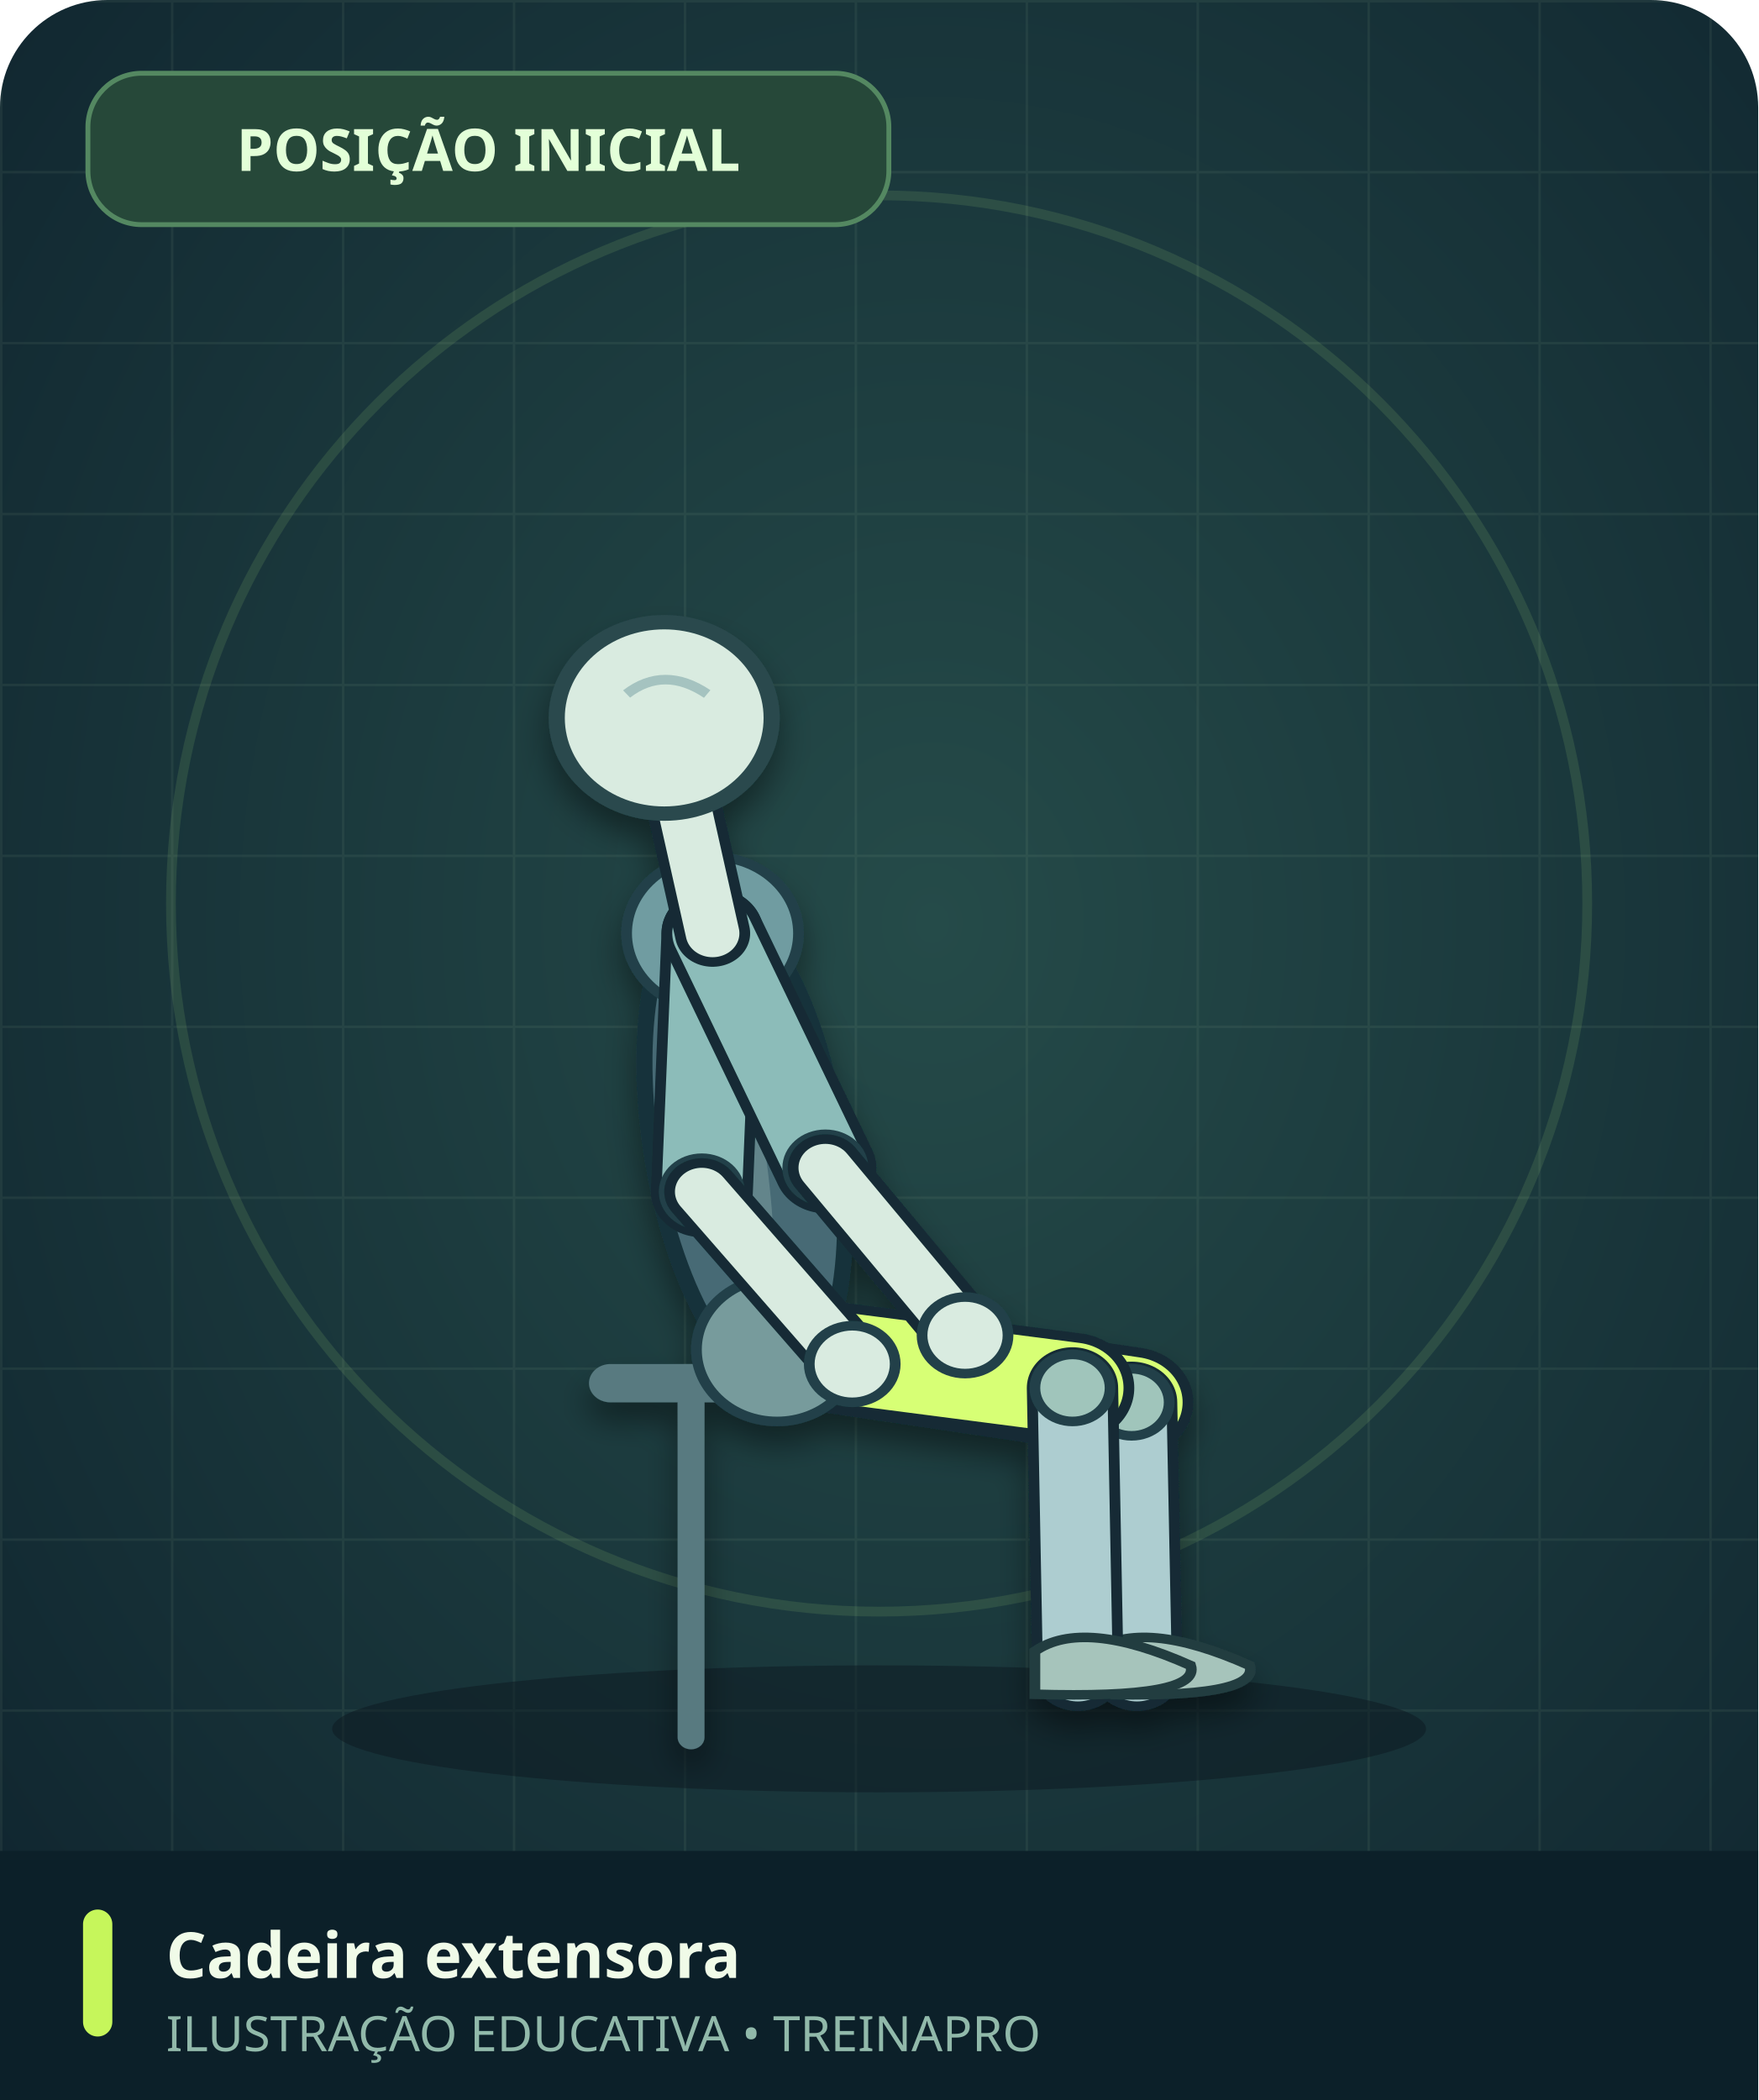
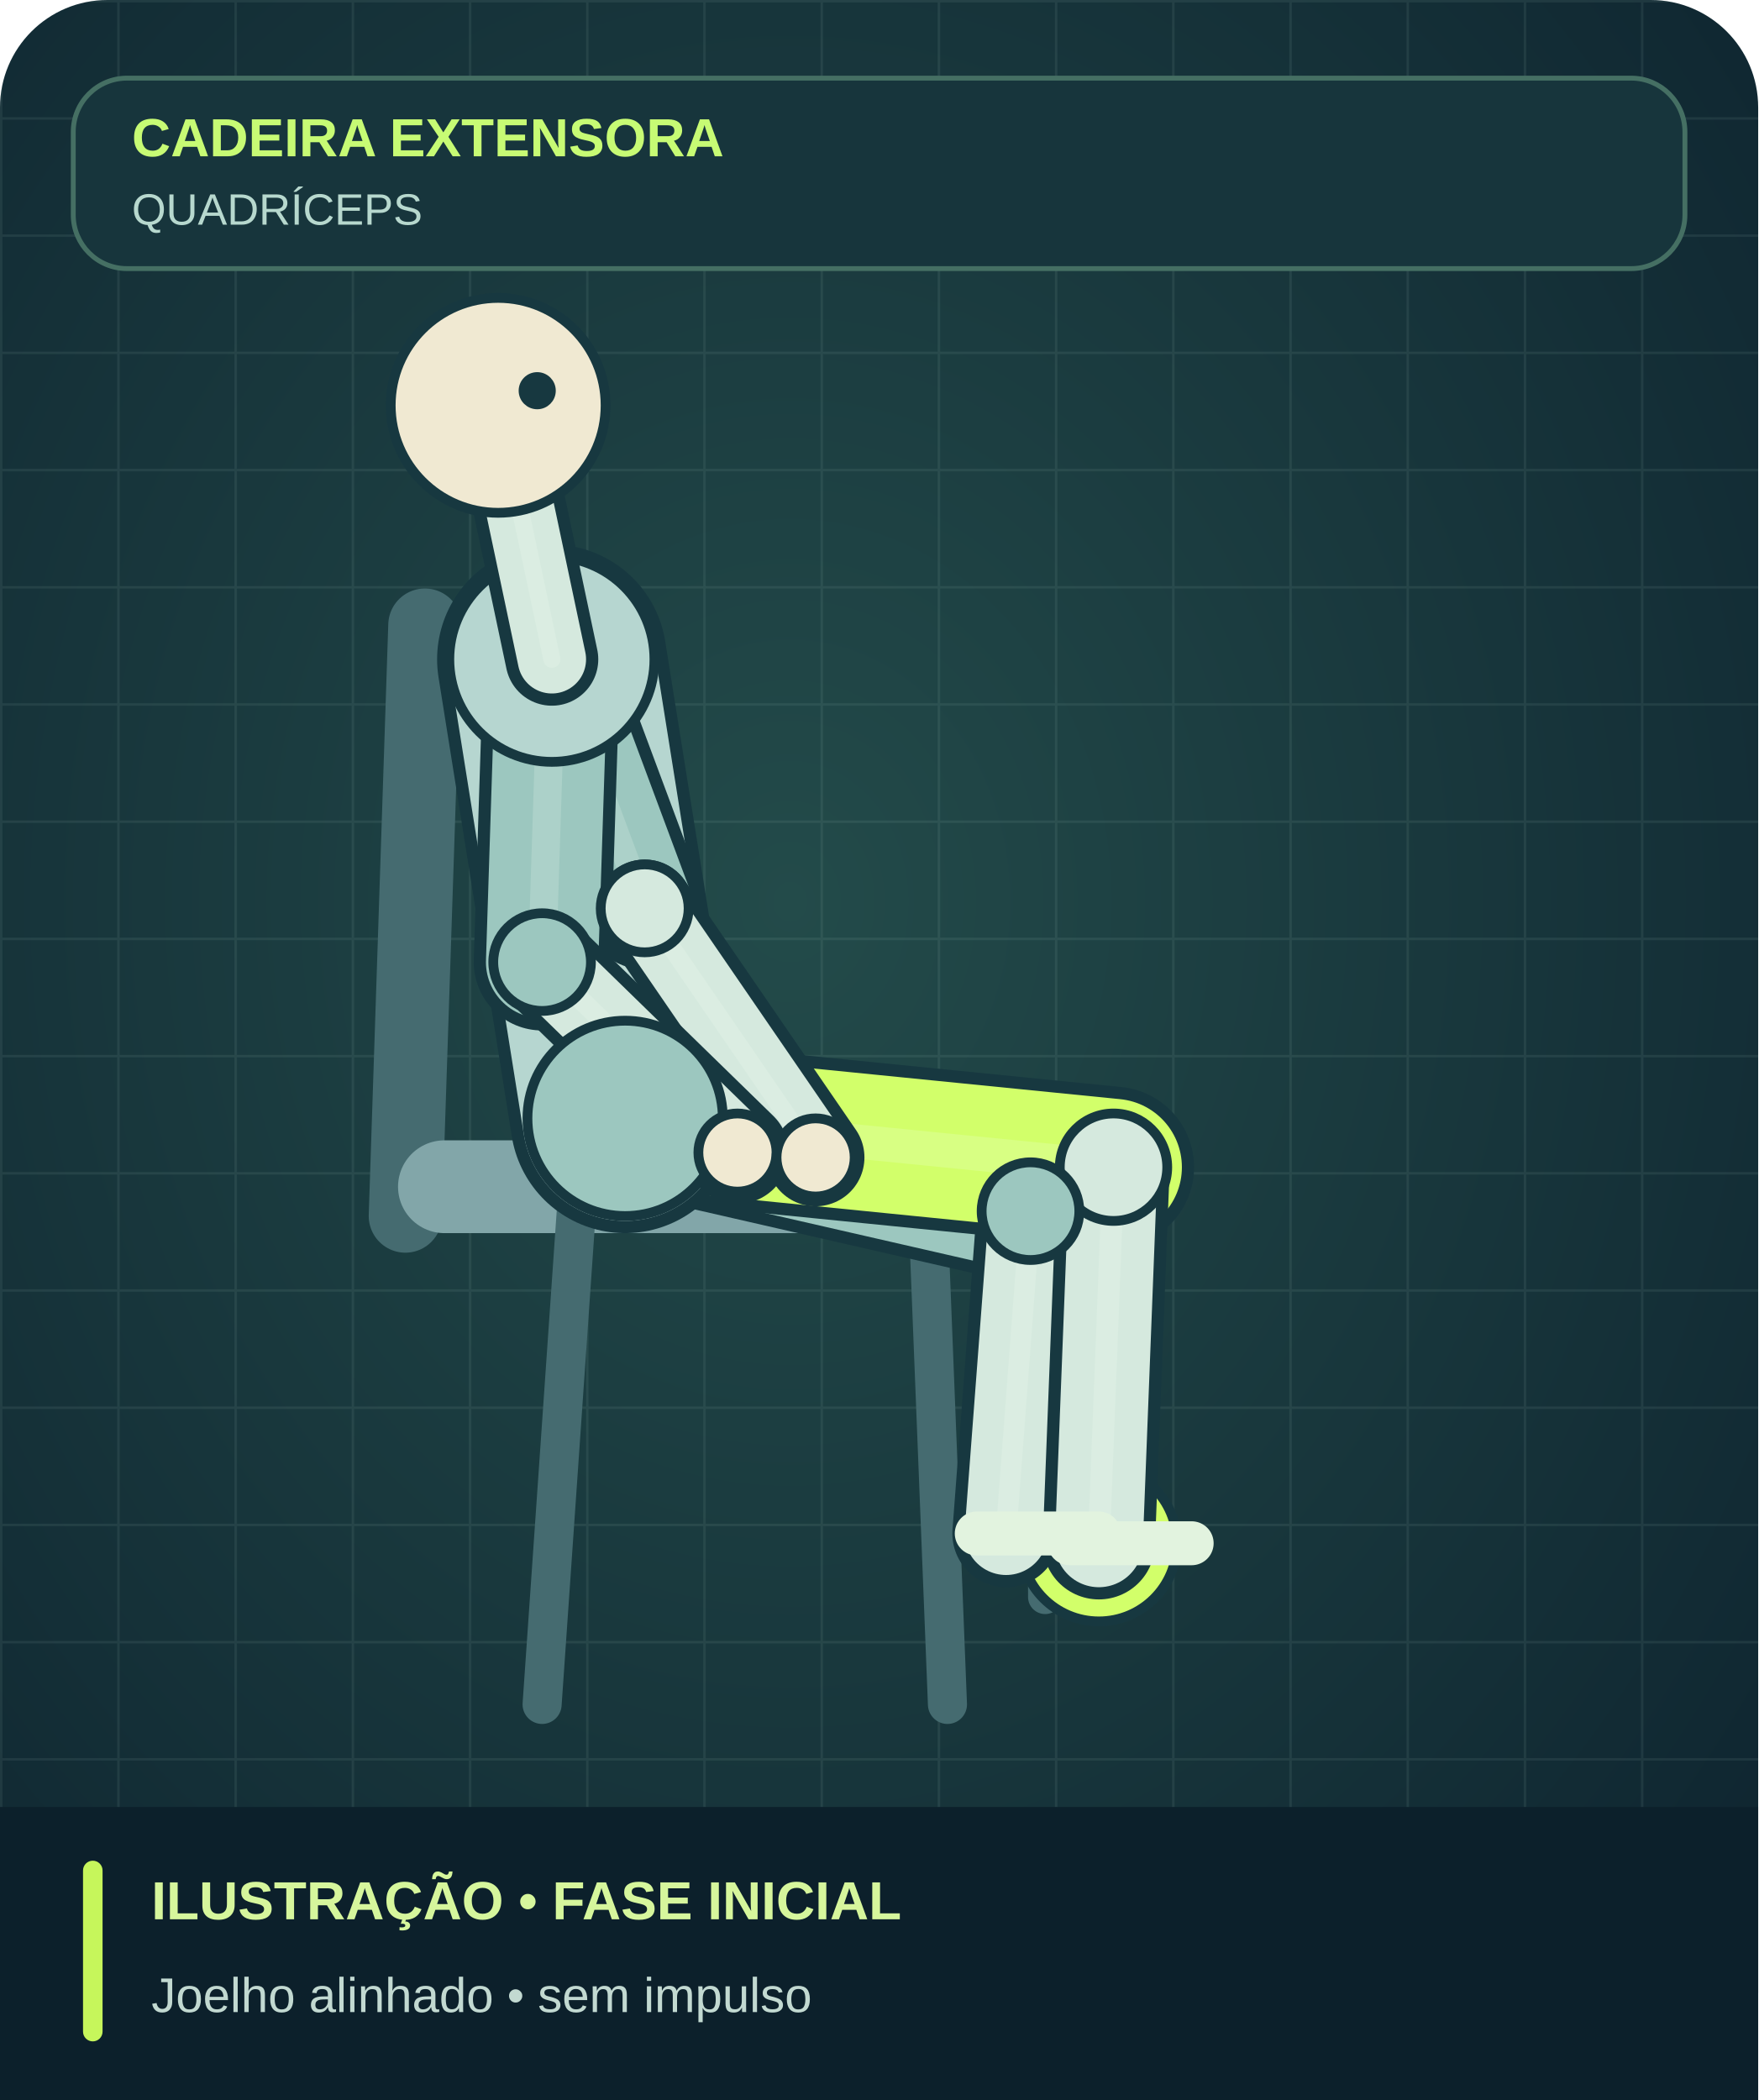
<svg xmlns="http://www.w3.org/2000/svg" viewBox="0 0 360 430" role="img" aria-labelledby="title desc">
  <defs>
-     <radialGradient id="bg" cx=".53" cy=".44" r=".78">
-       <stop stop-color="#254b49" />
-       <stop offset="1" stop-color="#0e222d" />
+     <radialGradient id="back" cx="45%" cy="43%" r="78%">
+       <stop stop-color="#234b4a" />
+       <stop offset="1" stop-color="#0d222e" />
    </radialGradient>
-     <pattern id="grid" width="35" height="35" patternUnits="userSpaceOnUse">
-       <path d="M35 0H0V35" stroke="#bddcb8" stroke-opacity=".07" fill="none" />
+     <pattern id="gr" patternUnits="userSpaceOnUse" width="24" height="24">
+       <path d="M24 0H0V24" fill="none" stroke="#bbd4cb" stroke-opacity=".09" />
    </pattern>
-     <filter id="glow" x="-30%" y="-30%" width="160%" height="160%">
-       <feDropShadow dx="0" dy="4" stdDeviation="3" flood-color="#000" flood-opacity=".40" />
-     </filter>
  </defs>
-   <rect width="360" height="430" rx="22" fill="url(#bg)" />
-   <rect width="360" height="430" rx="22" fill="url(#grid)" />
-   <ellipse cx="180" cy="354" rx="112" ry="13" fill="#0b1820" opacity=".50" />
-   <circle cx="180" cy="185" r="145" fill="none" stroke="#b5ef80" stroke-opacity=".12" stroke-width="2" />
-   <rect x="18" y="15" width="164" height="31" rx="11" fill="#264839" stroke="#548861" />
-   <text x="100" y="35" text-anchor="middle" fill="#e3ffd8" font-family="sans-serif" font-size="12" font-weight="bold">POSIÇÃO INICIAL</text>
-   <g transform="translate(37 49) scale(1.1 .98)" filter="url(#glow)">
-     <line x1="80" y1="239" x2="183" y2="239" stroke="#587a80" stroke-width="8" stroke-linecap="round" />
-     <line x1="95" y1="240" x2="95" y2="313" stroke="#587a80" stroke-width="5" stroke-linecap="round" />
-     <line x1="111" y1="232" x2="177" y2="243" stroke="#122c34" stroke-width="23" stroke-linecap="round" />
-     <line x1="111" y1="232" x2="177" y2="243" stroke="#d7ff75" stroke-width="19" stroke-linecap="round" />
-     <line x1="177" y1="243" x2="178" y2="299" stroke="#122c34" stroke-width="17" stroke-linecap="round" />
-     <line x1="177" y1="243" x2="178" y2="299" stroke="#adcdd0" stroke-width="13" stroke-linecap="round" />
-     <circle cx="177" cy="243" r="7" fill="#a0c5bb" stroke="#214149" stroke-width="2" />
-     <path d="M170 295 Q179 288 199 298 Q201 305 170 304Z" fill="#a6c4bb" stroke="#243c40" stroke-width="2" />
-     <line x1="111" y1="232" x2="166" y2="240" stroke="#122c34" stroke-width="23" stroke-linecap="round" />
-     <line x1="111" y1="232" x2="166" y2="240" stroke="#d7ff75" stroke-width="19" stroke-linecap="round" />
-     <line x1="166" y1="240" x2="167" y2="299" stroke="#122c34" stroke-width="17" stroke-linecap="round" />
-     <line x1="166" y1="240" x2="167" y2="299" stroke="#adcdd0" stroke-width="13" stroke-linecap="round" />
-     <circle cx="166" cy="240" r="7" fill="#a0c5bb" stroke="#214149" stroke-width="2" />
-     <path d="M159 295 Q168 288 188 298 Q190 305 159 304Z" fill="#a6c4bb" stroke="#243c40" stroke-width="2" />
-     <ellipse cx="105.0" cy="188.5" rx="17.5" ry="50.91" transform="rotate(-7.85 105.0 188.5)" fill="#466a75" stroke="#18333b" stroke-width="3" />
-     <ellipse cx="103.0" cy="188.5" rx="5.5" ry="36.91" transform="rotate(-7.85 105.0 188.5)" fill="#deefe3" opacity=".2" />
-     <circle cx="111" cy="232" r="15" fill="#779b9c" stroke="#214149" stroke-width="2" />
-     <circle cx="99" cy="145" r="16" fill="#6f9ca1" stroke="#214149" stroke-width="2" />
-     <line x1="99" y1="145" x2="97" y2="199" stroke="#122c34" stroke-width="19" stroke-linecap="round" />
-     <line x1="99" y1="145" x2="97" y2="199" stroke="#8cbcb9" stroke-width="15" stroke-linecap="round" />
-     <circle cx="97" cy="199" r="7" fill="#91bbba" stroke="#214149" stroke-width="2" />
-     <line x1="97" y1="199" x2="125" y2="235" stroke="#122c34" stroke-width="14" stroke-linecap="round" />
-     <line x1="97" y1="199" x2="125" y2="235" stroke="#d9ebe0" stroke-width="10" stroke-linecap="round" />
-     <circle cx="125" cy="235" r="8" fill="#d9ebe0" stroke="#214149" stroke-width="2" />
-     <line x1="99" y1="145" x2="120" y2="194" stroke="#122c34" stroke-width="19" stroke-linecap="round" />
-     <line x1="99" y1="145" x2="120" y2="194" stroke="#8cbcb9" stroke-width="15" stroke-linecap="round" />
-     <circle cx="120" cy="194" r="7" fill="#91bbba" stroke="#214149" stroke-width="2" />
-     <line x1="120" y1="194" x2="146" y2="229" stroke="#122c34" stroke-width="14" stroke-linecap="round" />
-     <line x1="120" y1="194" x2="146" y2="229" stroke="#d9ebe0" stroke-width="10" stroke-linecap="round" />
-     <circle cx="146" cy="229" r="8" fill="#d9ebe0" stroke="#214149" stroke-width="2" />
-     <line x1="99" y1="145" x2="90" y2="100" stroke="#122c34" stroke-width="14" stroke-linecap="round" />
-     <line x1="99" y1="145" x2="90" y2="100" stroke="#d9ebe0" stroke-width="10" stroke-linecap="round" />
-     <circle cx="90" cy="100" r="20" fill="#d9ebe0" stroke="#2a4a4e" stroke-width="3" />
-     <path d="M83 95 Q90 89 98 95" fill="none" stroke="#82a8aa" stroke-width="2" opacity=".6" />
+   <rect width="360" height="430" rx="22" fill="url(#back)" />
+   <rect width="360" height="430" rx="22" fill="url(#gr)" />
+   <rect x="15" y="16" rx="11" width="330" height="39" fill="#17353c" stroke="#456f63" />
+   <text x="27" y="32" fill="#c7fb74" font-size="11" font-weight="800" font-family="Arial,sans-serif">CADEIRA EXTENSORA</text>
+   <text x="27" y="46" fill="#b7d8ce" font-size="9" font-family="Arial,sans-serif">QUADRÍCEPS</text>
+   <g transform="translate(0 -2)">
+     <line x1="87.00" y1="130.00" x2="83.00" y2="251.00" stroke="#456b70" stroke-width="15" stroke-linecap="round" />
+     <line x1="91.00" y1="245.00" x2="222.00" y2="245.00" stroke="#82a6a9" stroke-width="19" stroke-linecap="round" />
+     <line x1="118.00" y1="250.00" x2="111.00" y2="351.00" stroke="#456b70" stroke-width="8" stroke-linecap="round" />
+     <line x1="190.00" y1="250.00" x2="194.00" y2="351.00" stroke="#456b70" stroke-width="8" stroke-linecap="round" />
+     <line x1="214.00" y1="244.00" x2="214.00" y2="329.00" stroke="#456b70" stroke-width="7" stroke-linecap="round" />
+     <circle cx="228.00" cy="243.00" r="13.00" fill="#82a6a9" stroke="#173840" stroke-width="2" />
+     <line x1="228.00" y1="243.00" x2="225.00" y2="318.00" stroke="#456b70" stroke-width="7" stroke-linecap="round" />
+     <circle cx="225.00" cy="318.00" r="16.00" fill="#d2ff6a" stroke="#173840" stroke-width="2" />
+     <line x1="128.00" y1="231.00" x2="211.00" y2="250.00" stroke="#173840" stroke-width="30" stroke-linecap="round" />
+     <line x1="128.00" y1="231.00" x2="211.00" y2="250.00" stroke="#9cc7bf" stroke-width="25" stroke-linecap="round" />
+     <line x1="128.00" y1="231.00" x2="211.00" y2="250.00" stroke="#f3fff2" stroke-width="6.25" stroke-linecap="round" opacity=".18" />
+     <line x1="211.00" y1="250.00" x2="206.00" y2="316.00" stroke="#173840" stroke-width="22" stroke-linecap="round" />
+     <line x1="211.00" y1="250.00" x2="206.00" y2="316.00" stroke="#d5e9de" stroke-width="17" stroke-linecap="round" />
+     <line x1="211.00" y1="250.00" x2="206.00" y2="316.00" stroke="#f3fff2" stroke-width="4.25" stroke-linecap="round" opacity=".18" />
+     <line x1="128.00" y1="231.00" x2="228.00" y2="241.00" stroke="#173840" stroke-width="33" stroke-linecap="round" />
+     <line x1="128.00" y1="231.00" x2="228.00" y2="241.00" stroke="#d2ff6a" stroke-width="28" stroke-linecap="round" />
+     <line x1="128.00" y1="231.00" x2="228.00" y2="241.00" stroke="#f3fff2" stroke-width="7" stroke-linecap="round" opacity=".18" />
+     <line x1="228.00" y1="241.00" x2="225.00" y2="318.00" stroke="#173840" stroke-width="23" stroke-linecap="round" />
+     <line x1="228.00" y1="241.00" x2="225.00" y2="318.00" stroke="#d5e9de" stroke-width="18" stroke-linecap="round" />
+     <line x1="228.00" y1="241.00" x2="225.00" y2="318.00" stroke="#f3fff2" stroke-width="4.5" stroke-linecap="round" opacity=".18" />
+     <line x1="113.00" y1="137.00" x2="128.00" y2="231.00" stroke="#173840" stroke-width="47" stroke-linecap="round" />
+     <line x1="113.00" y1="137.00" x2="128.00" y2="231.00" stroke="#b6d6d0" stroke-width="42" stroke-linecap="round" />
+     <line x1="113.00" y1="137.00" x2="128.00" y2="231.00" stroke="#f3fff2" stroke-width="10.5" stroke-linecap="round" opacity=".18" />
+     <line x1="113.00" y1="137.00" x2="132.00" y2="188.00" stroke="#173840" stroke-width="25" stroke-linecap="round" />
+     <line x1="113.00" y1="137.00" x2="132.00" y2="188.00" stroke="#9cc7bf" stroke-width="20" stroke-linecap="round" />
+     <line x1="113.00" y1="137.00" x2="132.00" y2="188.00" stroke="#f3fff2" stroke-width="5" stroke-linecap="round" opacity=".18" />
+     <line x1="132.00" y1="188.00" x2="167.00" y2="239.00" stroke="#173840" stroke-width="20" stroke-linecap="round" />
+     <line x1="132.00" y1="188.00" x2="167.00" y2="239.00" stroke="#d5e9de" stroke-width="15" stroke-linecap="round" />
+     <line x1="132.00" y1="188.00" x2="167.00" y2="239.00" stroke="#f3fff2" stroke-width="3.75" stroke-linecap="round" opacity=".18" />
+     <line x1="113.00" y1="137.00" x2="111.00" y2="199.00" stroke="#173840" stroke-width="28" stroke-linecap="round" />
+     <line x1="113.00" y1="137.00" x2="111.00" y2="199.00" stroke="#9cc7bf" stroke-width="23" stroke-linecap="round" />
+     <line x1="113.00" y1="137.00" x2="111.00" y2="199.00" stroke="#f3fff2" stroke-width="5.75" stroke-linecap="round" opacity=".18" />
+     <line x1="111.00" y1="199.00" x2="151.00" y2="238.00" stroke="#173840" stroke-width="21" stroke-linecap="round" />
+     <line x1="111.00" y1="199.00" x2="151.00" y2="238.00" stroke="#d5e9de" stroke-width="16" stroke-linecap="round" />
+     <line x1="111.00" y1="199.00" x2="151.00" y2="238.00" stroke="#f3fff2" stroke-width="4" stroke-linecap="round" opacity=".18" />
+     <circle cx="128.00" cy="231.00" r="20.00" fill="#9cc7bf" stroke="#173840" stroke-width="2" />
+     <circle cx="113.00" cy="137.00" r="21.00" fill="#b6d6d0" stroke="#173840" stroke-width="2" />
+     <circle cx="228.00" cy="241.00" r="11.00" fill="#d5e9de" stroke="#173840" stroke-width="2" />
+     <circle cx="211.00" cy="250.00" r="10.00" fill="#9cc7bf" stroke="#173840" stroke-width="2" />
+     <circle cx="111.00" cy="199.00" r="10.00" fill="#9cc7bf" stroke="#173840" stroke-width="2" />
+     <circle cx="132.00" cy="188.00" r="9.00" fill="#d5e9de" stroke="#173840" stroke-width="2" />
+     <circle cx="151.00" cy="238.00" r="8.00" fill="#f0e9d2" stroke="#173840" stroke-width="2" />
+     <circle cx="167.00" cy="239.00" r="8.00" fill="#f0e9d2" stroke="#173840" stroke-width="2" />
+     <line x1="113.00" y1="137.00" x2="102.00" y2="85.00" stroke="#173840" stroke-width="19" stroke-linecap="round" />
+     <line x1="113.00" y1="137.00" x2="102.00" y2="85.00" stroke="#d5e9de" stroke-width="14" stroke-linecap="round" />
+     <line x1="113.00" y1="137.00" x2="102.00" y2="85.00" stroke="#f3fff2" stroke-width="3.5" stroke-linecap="round" opacity=".18" />
+     <circle cx="102.00" cy="85.00" r="22.00" fill="#f0e9d2" stroke="#173840" stroke-width="2" />
+     <circle cx="110.00" cy="82.00" r="2.80" fill="#173840" stroke="#173840" stroke-width="2" />
+     <line x1="219.00" y1="318.00" x2="244.00" y2="318.00" stroke="#e2f3df" stroke-width="9" stroke-linecap="round" />
+     <line x1="200.00" y1="316.00" x2="225.00" y2="316.00" stroke="#e2f3df" stroke-width="9" stroke-linecap="round" />
  </g>
-   <rect x="0" y="379" width="360" height="51" fill="#0c2029" />
-   <rect x="17" y="391" width="6" height="26" rx="3" fill="#c6f65b" />
-   <text x="34" y="405" fill="#f0fbe8" font-family="sans-serif" font-size="13" font-weight="bold">Cadeira extensora</text>
-   <text x="34" y="420" fill="#91b9aa" font-family="sans-serif" font-size="10">ILUSTRAÇÃO EDUCATIVA • TREINAPRO</text>
+   <rect x="0" y="370" width="360" height="60" fill="#0c202b" />
+   <rect x="17" y="381" width="4" height="37" rx="2" fill="#c6f65b" />
+   <text x="31" y="393" fill="#d6f69c" font-size="11" font-family="Arial,sans-serif" font-weight="800">ILUSTRAÇÃO • FASE INICIAL</text>
+   <text x="31" y="412" fill="#c2d9d1" font-size="10" font-family="Arial,sans-serif">Joelho alinhado • sem impulso</text>
</svg>
